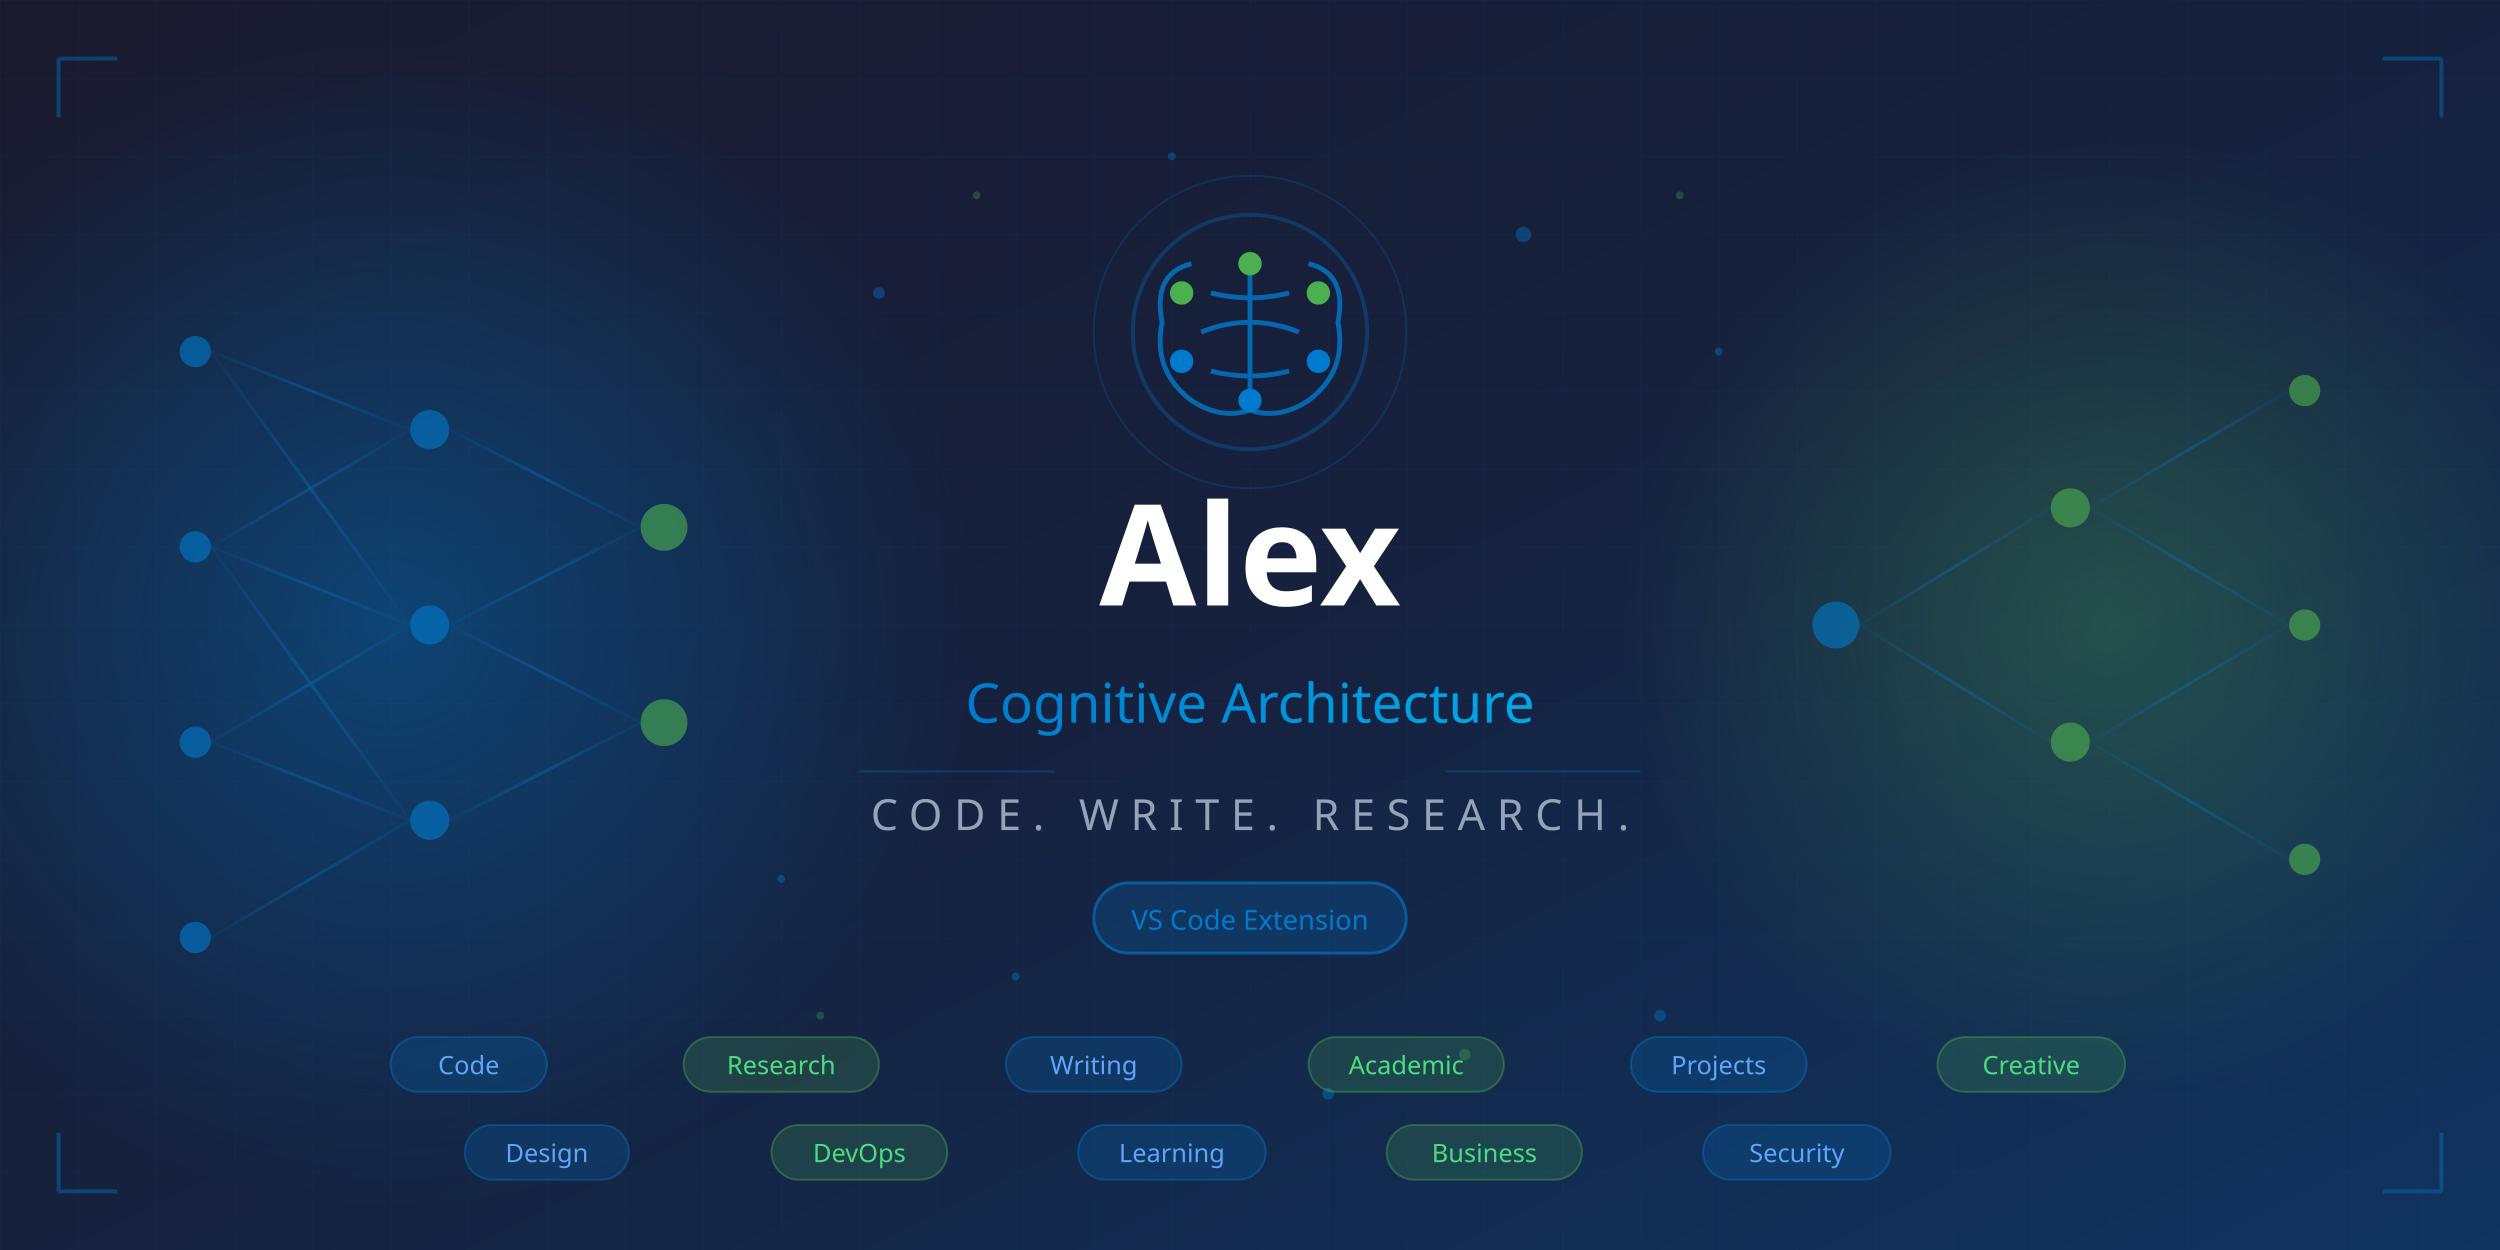
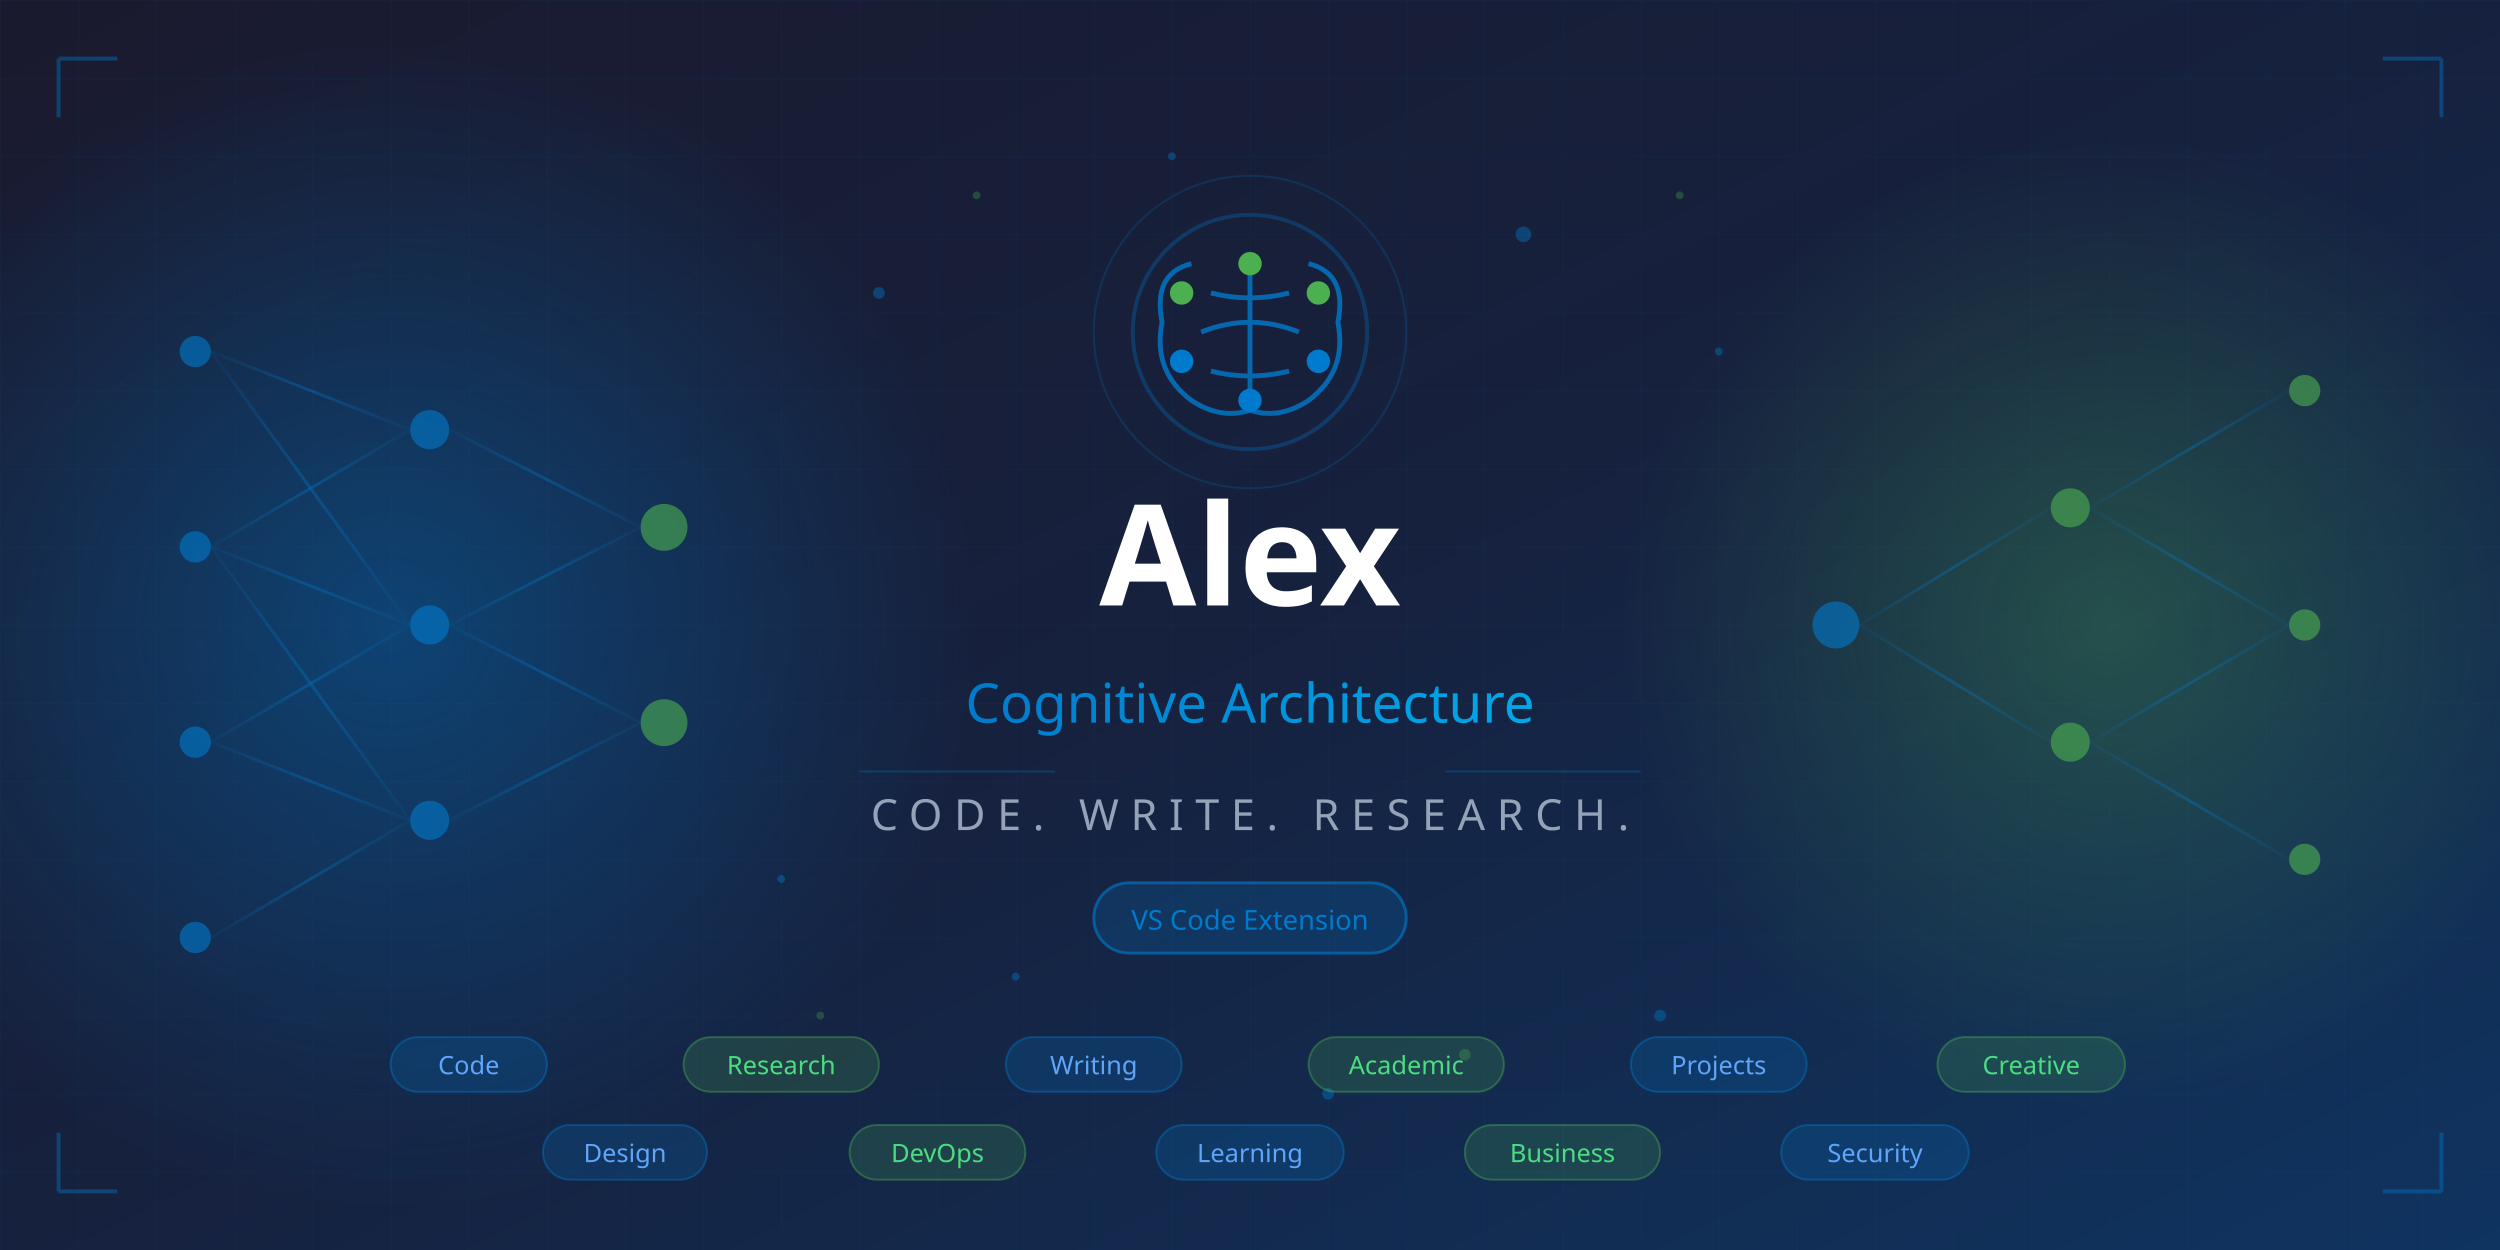
<svg xmlns="http://www.w3.org/2000/svg" viewBox="0 0 1280 640" width="1280" height="640">
  <defs>
    <linearGradient id="bgGradient" x1="0%" y1="0%" x2="100%" y2="100%">
      <stop offset="0%" style="stop-color:#1a1a2e" />
      <stop offset="50%" style="stop-color:#16213e" />
      <stop offset="100%" style="stop-color:#0f3460" />
    </linearGradient>
    <radialGradient id="neuralGlow" cx="50%" cy="50%" r="50%">
      <stop offset="0%" style="stop-color:#007ACC;stop-opacity:0.4" />
      <stop offset="100%" style="stop-color:#007ACC;stop-opacity:0" />
    </radialGradient>
    <radialGradient id="accentGlow" cx="50%" cy="50%" r="50%">
      <stop offset="0%" style="stop-color:#4CAF50;stop-opacity:0.3" />
      <stop offset="100%" style="stop-color:#4CAF50;stop-opacity:0" />
    </radialGradient>
    <linearGradient id="textGradient" x1="0%" y1="0%" x2="100%" y2="0%">
      <stop offset="0%" style="stop-color:#007ACC" />
      <stop offset="100%" style="stop-color:#00a8e8" />
    </linearGradient>
    <linearGradient id="synapseGradient" x1="0%" y1="0%" x2="100%" y2="0%">
      <stop offset="0%" style="stop-color:#007ACC;stop-opacity:0.1" />
      <stop offset="50%" style="stop-color:#007ACC;stop-opacity:0.6" />
      <stop offset="100%" style="stop-color:#007ACC;stop-opacity:0.1" />
    </linearGradient>
  </defs>
  <rect width="1280" height="640" fill="url(#bgGradient)" />
  <g opacity="0.1">
    <pattern id="grid" width="40" height="40" patternUnits="userSpaceOnUse">
      <path d="M 40 0 L 0 0 0 40" fill="none" stroke="#007ACC" stroke-width="0.5" />
    </pattern>
    <rect width="1280" height="640" fill="url(#grid)" />
  </g>
  <circle cx="200" cy="320" r="300" fill="url(#neuralGlow)" />
  <circle cx="1080" cy="320" r="250" fill="url(#accentGlow)" />
  <g opacity="0.6">
    <circle cx="100" cy="180" r="8" fill="#007ACC" />
    <circle cx="100" cy="280" r="8" fill="#007ACC" />
    <circle cx="100" cy="380" r="8" fill="#007ACC" />
    <circle cx="100" cy="480" r="8" fill="#007ACC" />
    <circle cx="220" cy="220" r="10" fill="#007ACC" />
    <circle cx="220" cy="320" r="10" fill="#007ACC" />
    <circle cx="220" cy="420" r="10" fill="#007ACC" />
    <circle cx="340" cy="270" r="12" fill="#4CAF50" />
    <circle cx="340" cy="370" r="12" fill="#4CAF50" />
    <g stroke="url(#synapseGradient)" stroke-width="1.5" fill="none">
      <line x1="108" y1="180" x2="210" y2="220" />
      <line x1="108" y1="180" x2="210" y2="320" />
      <line x1="108" y1="280" x2="210" y2="220" />
      <line x1="108" y1="280" x2="210" y2="320" />
      <line x1="108" y1="280" x2="210" y2="420" />
      <line x1="108" y1="380" x2="210" y2="320" />
      <line x1="108" y1="380" x2="210" y2="420" />
      <line x1="108" y1="480" x2="210" y2="420" />
      <line x1="230" y1="220" x2="328" y2="270" />
      <line x1="230" y1="320" x2="328" y2="270" />
      <line x1="230" y1="320" x2="328" y2="370" />
      <line x1="230" y1="420" x2="328" y2="370" />
    </g>
  </g>
  <g opacity="0.6">
    <circle cx="1180" cy="200" r="8" fill="#4CAF50" />
    <circle cx="1180" cy="320" r="8" fill="#4CAF50" />
    <circle cx="1180" cy="440" r="8" fill="#4CAF50" />
    <circle cx="1060" cy="260" r="10" fill="#4CAF50" />
    <circle cx="1060" cy="380" r="10" fill="#4CAF50" />
    <circle cx="940" cy="320" r="12" fill="#007ACC" />
    <g stroke="url(#synapseGradient)" stroke-width="1.5" fill="none">
      <line x1="1172" y1="200" x2="1070" y2="260" />
      <line x1="1172" y1="320" x2="1070" y2="260" />
      <line x1="1172" y1="320" x2="1070" y2="380" />
      <line x1="1172" y1="440" x2="1070" y2="380" />
      <line x1="1050" y1="260" x2="952" y2="320" />
      <line x1="1050" y1="380" x2="952" y2="320" />
    </g>
  </g>
  <g fill="#007ACC" opacity="0.4">
    <circle cx="450" cy="150" r="3" />
    <circle cx="520" cy="500" r="2" />
    <circle cx="780" cy="120" r="4" />
    <circle cx="850" cy="520" r="3" />
    <circle cx="600" cy="80" r="2" />
    <circle cx="680" cy="560" r="3" />
    <circle cx="400" cy="450" r="2" />
    <circle cx="880" cy="180" r="2" />
  </g>
  <g fill="#4CAF50" opacity="0.3">
    <circle cx="500" cy="100" r="2" />
    <circle cx="750" cy="540" r="3" />
    <circle cx="420" cy="520" r="2" />
    <circle cx="860" cy="100" r="2" />
  </g>
  <g transform="translate(640, 170)">
    <circle cx="0" cy="0" r="60" fill="none" stroke="#007ACC" stroke-width="2" opacity="0.3" />
    <circle cx="0" cy="0" r="80" fill="none" stroke="#007ACC" stroke-width="1" opacity="0.2" />
    <g fill="none" stroke="#007ACC" stroke-width="2.5" opacity="0.8">
      <path d="M-30,-35 Q-50,-30 -45,-5 Q-50,20 -30,35 Q-15,45 0,40" />
      <path d="M30,-35 Q50,-30 45,-5 Q50,20 30,35 Q15,45 0,40" />
      <path d="M0,-40 Q0,-20 0,0 Q0,20 0,40" />
      <path d="M-25,0 Q0,-10 25,0" />
      <path d="M-20,-20 Q0,-15 20,-20" />
      <path d="M-20,20 Q0,25 20,20" />
    </g>
    <circle cx="-35" cy="-20" r="6" fill="#4CAF50" />
    <circle cx="35" cy="-20" r="6" fill="#4CAF50" />
    <circle cx="-35" cy="15" r="6" fill="#007ACC" />
    <circle cx="35" cy="15" r="6" fill="#007ACC" />
    <circle cx="0" cy="-35" r="6" fill="#4CAF50" />
    <circle cx="0" cy="35" r="6" fill="#007ACC" />
  </g>
  <text x="640" y="310" text-anchor="middle" font-family="Segoe UI, SF Pro Display, -apple-system, sans-serif" font-size="72" font-weight="700" fill="#ffffff">
    Alex
  </text>
  <text x="640" y="370" text-anchor="middle" font-family="Segoe UI, SF Pro Display, -apple-system, sans-serif" font-size="28" font-weight="400" fill="url(#textGradient)">
    Cognitive Architecture
  </text>
  <text x="640" y="425" text-anchor="middle" font-family="Segoe UI, SF Pro Display, -apple-system, sans-serif" font-size="22" font-weight="400" fill="#94a3b8" letter-spacing="6">
    CODE. WRITE. RESEARCH.
  </text>
  <g transform="translate(640, 470)">
    <rect x="-80" y="-18" width="160" height="36" rx="18" fill="#007ACC" opacity="0.2" />
    <rect x="-80" y="-18" width="160" height="36" rx="18" fill="none" stroke="#007ACC" stroke-width="1.5" opacity="0.6" />
    <text x="0" y="6" text-anchor="middle" font-family="Segoe UI, SF Pro Display, -apple-system, sans-serif" font-size="14" font-weight="500" fill="#007ACC">
      VS Code Extension
    </text>
  </g>
  <g transform="translate(640, 545)">
    <g transform="translate(-400, 0)">
      <rect x="-40" y="-14" width="80" height="28" rx="14" fill="#007ACC" opacity="0.2" />
      <rect x="-40" y="-14" width="80" height="28" rx="14" fill="none" stroke="#007ACC" stroke-width="1" opacity="0.4" />
      <text x="0" y="5" text-anchor="middle" font-family="Segoe UI, sans-serif" font-size="13" font-weight="500" fill="#60a5fa">Code</text>
    </g>
    <g transform="translate(-240, 0)">
      <rect x="-50" y="-14" width="100" height="28" rx="14" fill="#4CAF50" opacity="0.2" />
      <rect x="-50" y="-14" width="100" height="28" rx="14" fill="none" stroke="#4CAF50" stroke-width="1" opacity="0.4" />
      <text x="0" y="5" text-anchor="middle" font-family="Segoe UI, sans-serif" font-size="13" font-weight="500" fill="#4ade80">Research</text>
    </g>
    <g transform="translate(-80, 0)">
      <rect x="-45" y="-14" width="90" height="28" rx="14" fill="#007ACC" opacity="0.2" />
      <rect x="-45" y="-14" width="90" height="28" rx="14" fill="none" stroke="#007ACC" stroke-width="1" opacity="0.4" />
      <text x="0" y="5" text-anchor="middle" font-family="Segoe UI, sans-serif" font-size="13" font-weight="500" fill="#60a5fa">Writing</text>
    </g>
    <g transform="translate(80, 0)">
      <rect x="-50" y="-14" width="100" height="28" rx="14" fill="#4CAF50" opacity="0.2" />
      <rect x="-50" y="-14" width="100" height="28" rx="14" fill="none" stroke="#4CAF50" stroke-width="1" opacity="0.4" />
      <text x="0" y="5" text-anchor="middle" font-family="Segoe UI, sans-serif" font-size="13" font-weight="500" fill="#4ade80">Academic</text>
    </g>
    <g transform="translate(240, 0)">
      <rect x="-45" y="-14" width="90" height="28" rx="14" fill="#007ACC" opacity="0.2" />
      <rect x="-45" y="-14" width="90" height="28" rx="14" fill="none" stroke="#007ACC" stroke-width="1" opacity="0.4" />
      <text x="0" y="5" text-anchor="middle" font-family="Segoe UI, sans-serif" font-size="13" font-weight="500" fill="#60a5fa">Projects</text>
    </g>
    <g transform="translate(400, 0)">
      <rect x="-48" y="-14" width="96" height="28" rx="14" fill="#4CAF50" opacity="0.2" />
      <rect x="-48" y="-14" width="96" height="28" rx="14" fill="none" stroke="#4CAF50" stroke-width="1" opacity="0.4" />
      <text x="0" y="5" text-anchor="middle" font-family="Segoe UI, sans-serif" font-size="13" font-weight="500" fill="#4ade80">Creative</text>
    </g>
  </g>
-   <g transform="translate(640, 590)">
+   <g transform="translate(680, 590)">
    <g transform="translate(-360, 0)">
      <rect x="-42" y="-14" width="84" height="28" rx="14" fill="#007ACC" opacity="0.2" />
      <rect x="-42" y="-14" width="84" height="28" rx="14" fill="none" stroke="#007ACC" stroke-width="1" opacity="0.4" />
      <text x="0" y="5" text-anchor="middle" font-family="Segoe UI, sans-serif" font-size="13" font-weight="500" fill="#60a5fa">Design</text>
    </g>
    <g transform="translate(-200, 0)">
      <rect x="-45" y="-14" width="90" height="28" rx="14" fill="#4CAF50" opacity="0.2" />
      <rect x="-45" y="-14" width="90" height="28" rx="14" fill="none" stroke="#4CAF50" stroke-width="1" opacity="0.4" />
      <text x="0" y="5" text-anchor="middle" font-family="Segoe UI, sans-serif" font-size="13" font-weight="500" fill="#4ade80">DevOps</text>
    </g>
    <g transform="translate(-40, 0)">
      <rect x="-48" y="-14" width="96" height="28" rx="14" fill="#007ACC" opacity="0.2" />
      <rect x="-48" y="-14" width="96" height="28" rx="14" fill="none" stroke="#007ACC" stroke-width="1" opacity="0.4" />
      <text x="0" y="5" text-anchor="middle" font-family="Segoe UI, sans-serif" font-size="13" font-weight="500" fill="#60a5fa">Learning</text>
    </g>
    <g transform="translate(120, 0)">
      <rect x="-50" y="-14" width="100" height="28" rx="14" fill="#4CAF50" opacity="0.2" />
      <rect x="-50" y="-14" width="100" height="28" rx="14" fill="none" stroke="#4CAF50" stroke-width="1" opacity="0.4" />
      <text x="0" y="5" text-anchor="middle" font-family="Segoe UI, sans-serif" font-size="13" font-weight="500" fill="#4ade80">Business</text>
    </g>
    <g transform="translate(280, 0)">
      <rect x="-48" y="-14" width="96" height="28" rx="14" fill="#007ACC" opacity="0.2" />
      <rect x="-48" y="-14" width="96" height="28" rx="14" fill="none" stroke="#007ACC" stroke-width="1" opacity="0.4" />
      <text x="0" y="5" text-anchor="middle" font-family="Segoe UI, sans-serif" font-size="13" font-weight="500" fill="#60a5fa">Security</text>
    </g>
  </g>
  <line x1="440" y1="395" x2="540" y2="395" stroke="#007ACC" stroke-width="1" opacity="0.3" />
  <line x1="740" y1="395" x2="840" y2="395" stroke="#007ACC" stroke-width="1" opacity="0.3" />
  <g stroke="#007ACC" stroke-width="2" opacity="0.4" fill="none">
    <path d="M30,30 L30,60 M30,30 L60,30" />
    <path d="M1250,30 L1250,60 M1250,30 L1220,30" />
    <path d="M30,610 L30,580 M30,610 L60,610" />
    <path d="M1250,610 L1250,580 M1250,610 L1220,610" />
  </g>
</svg>
